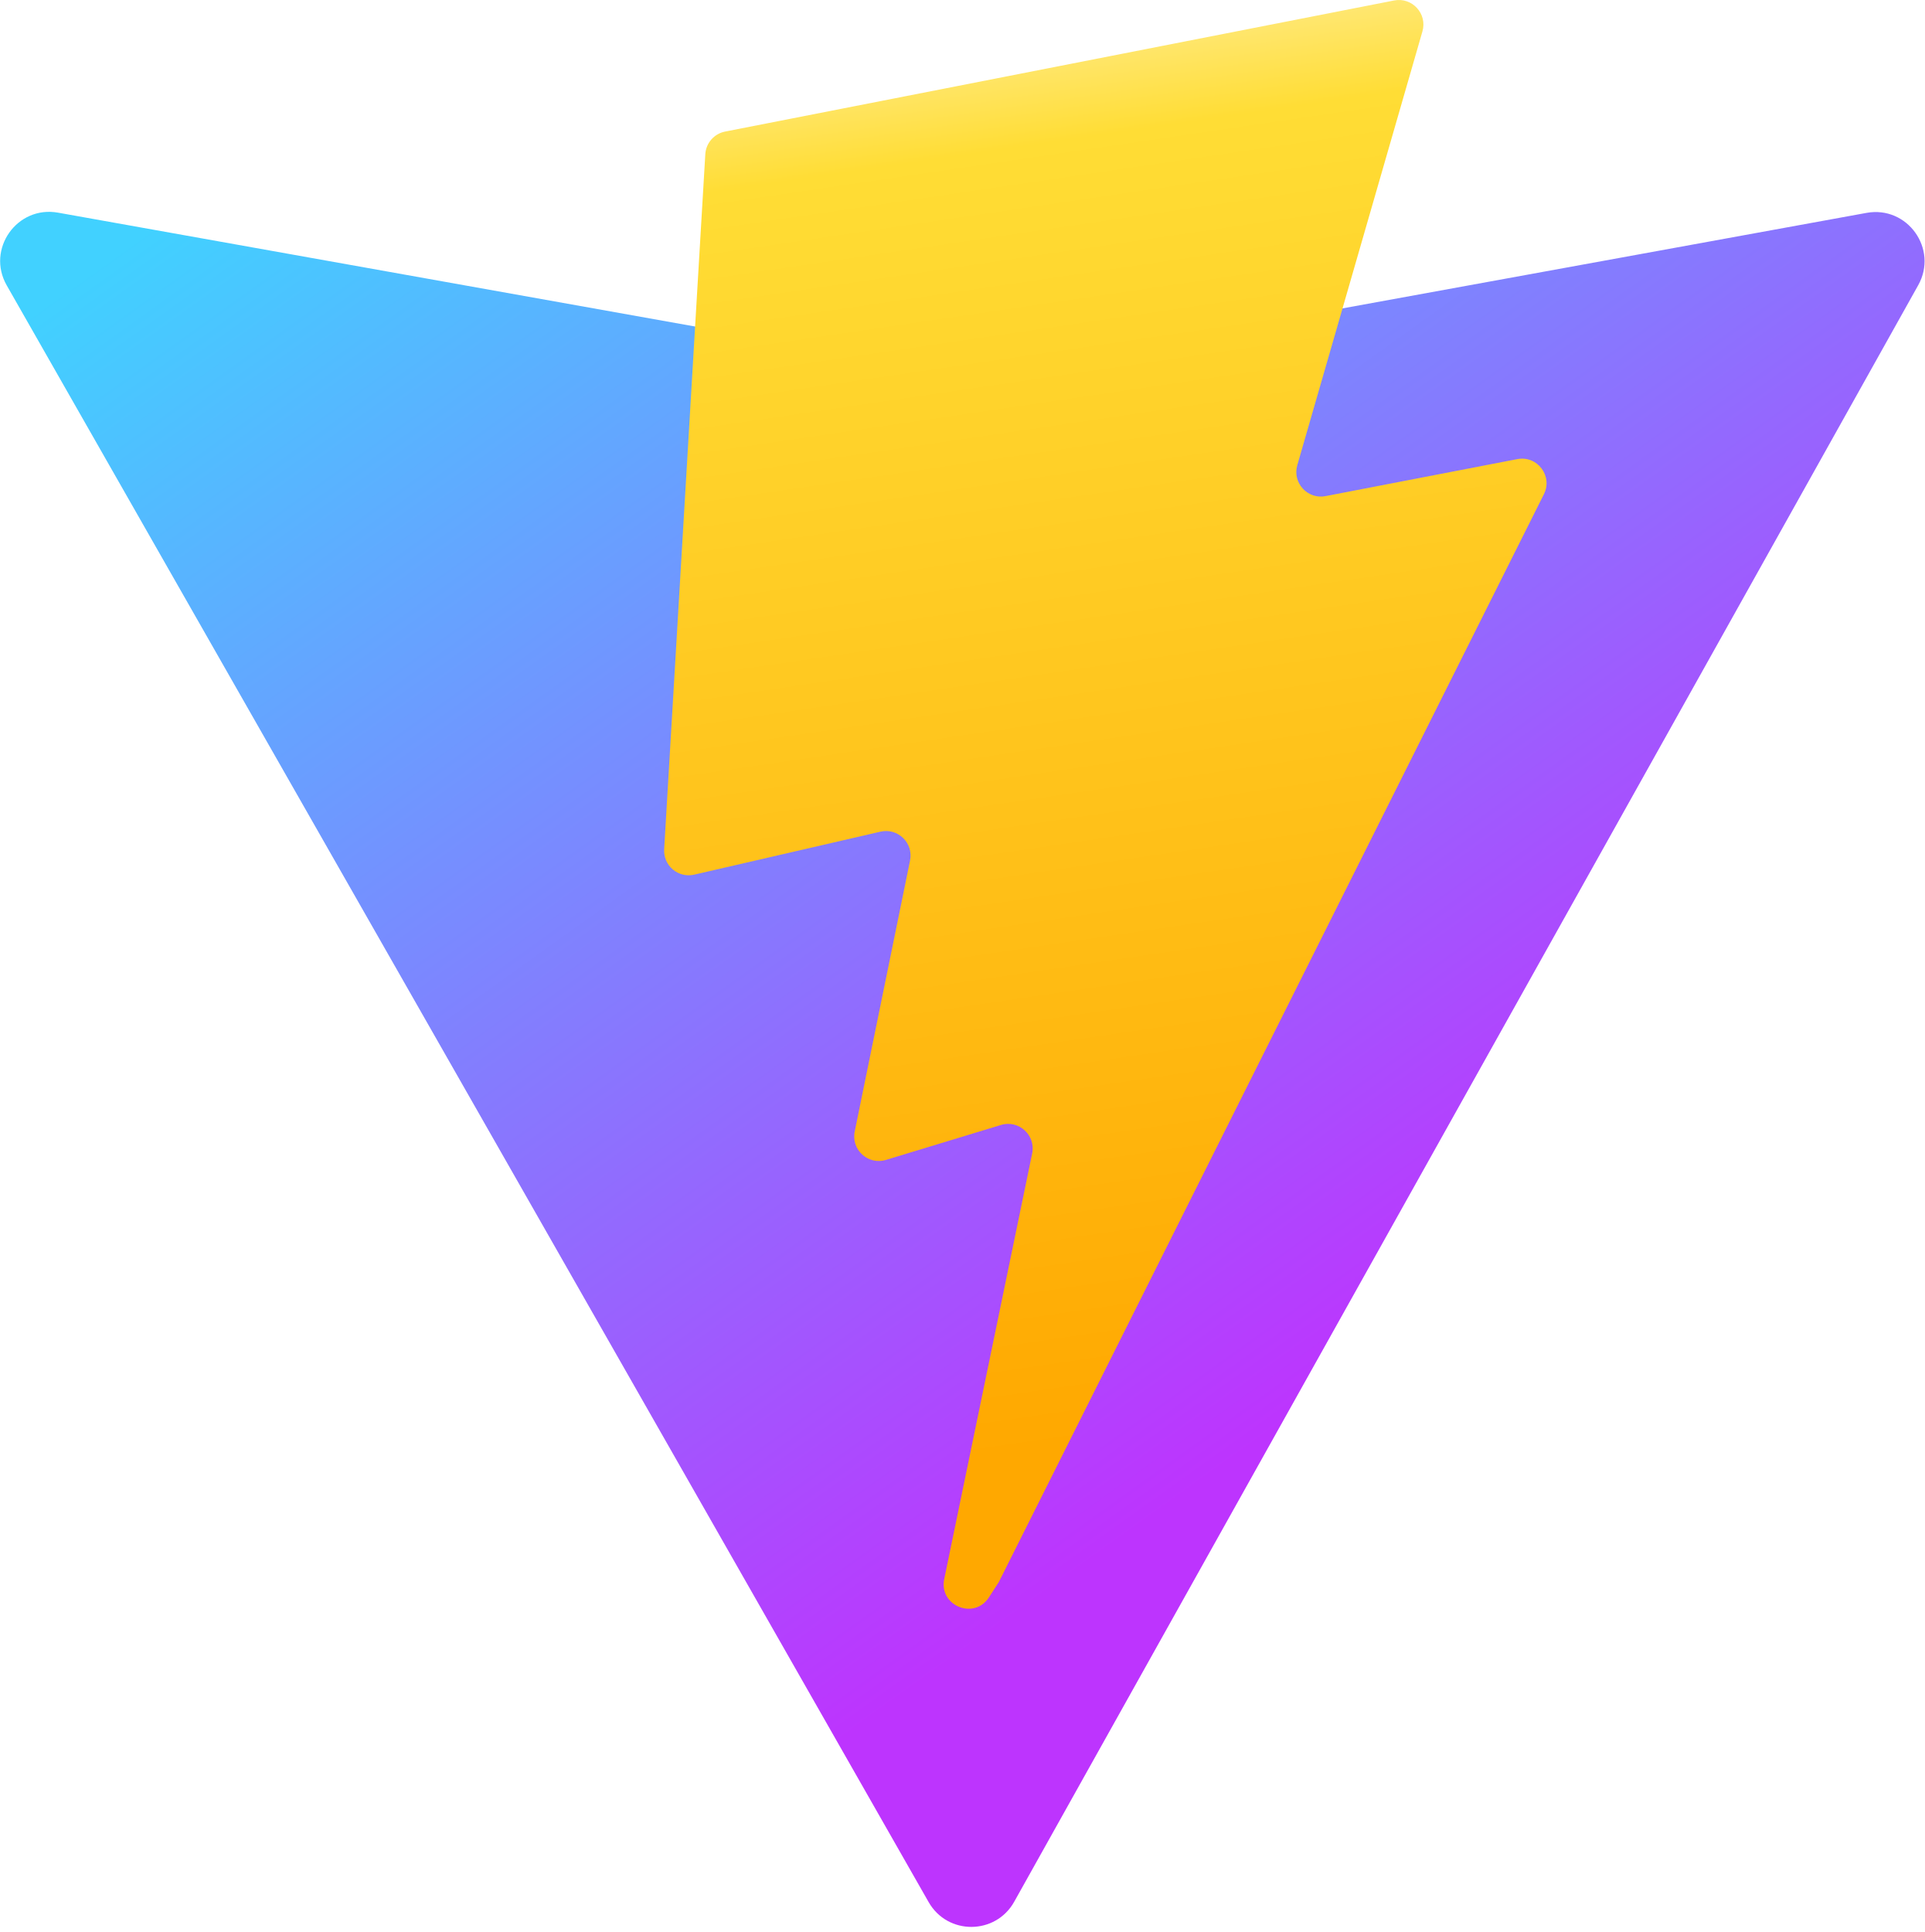
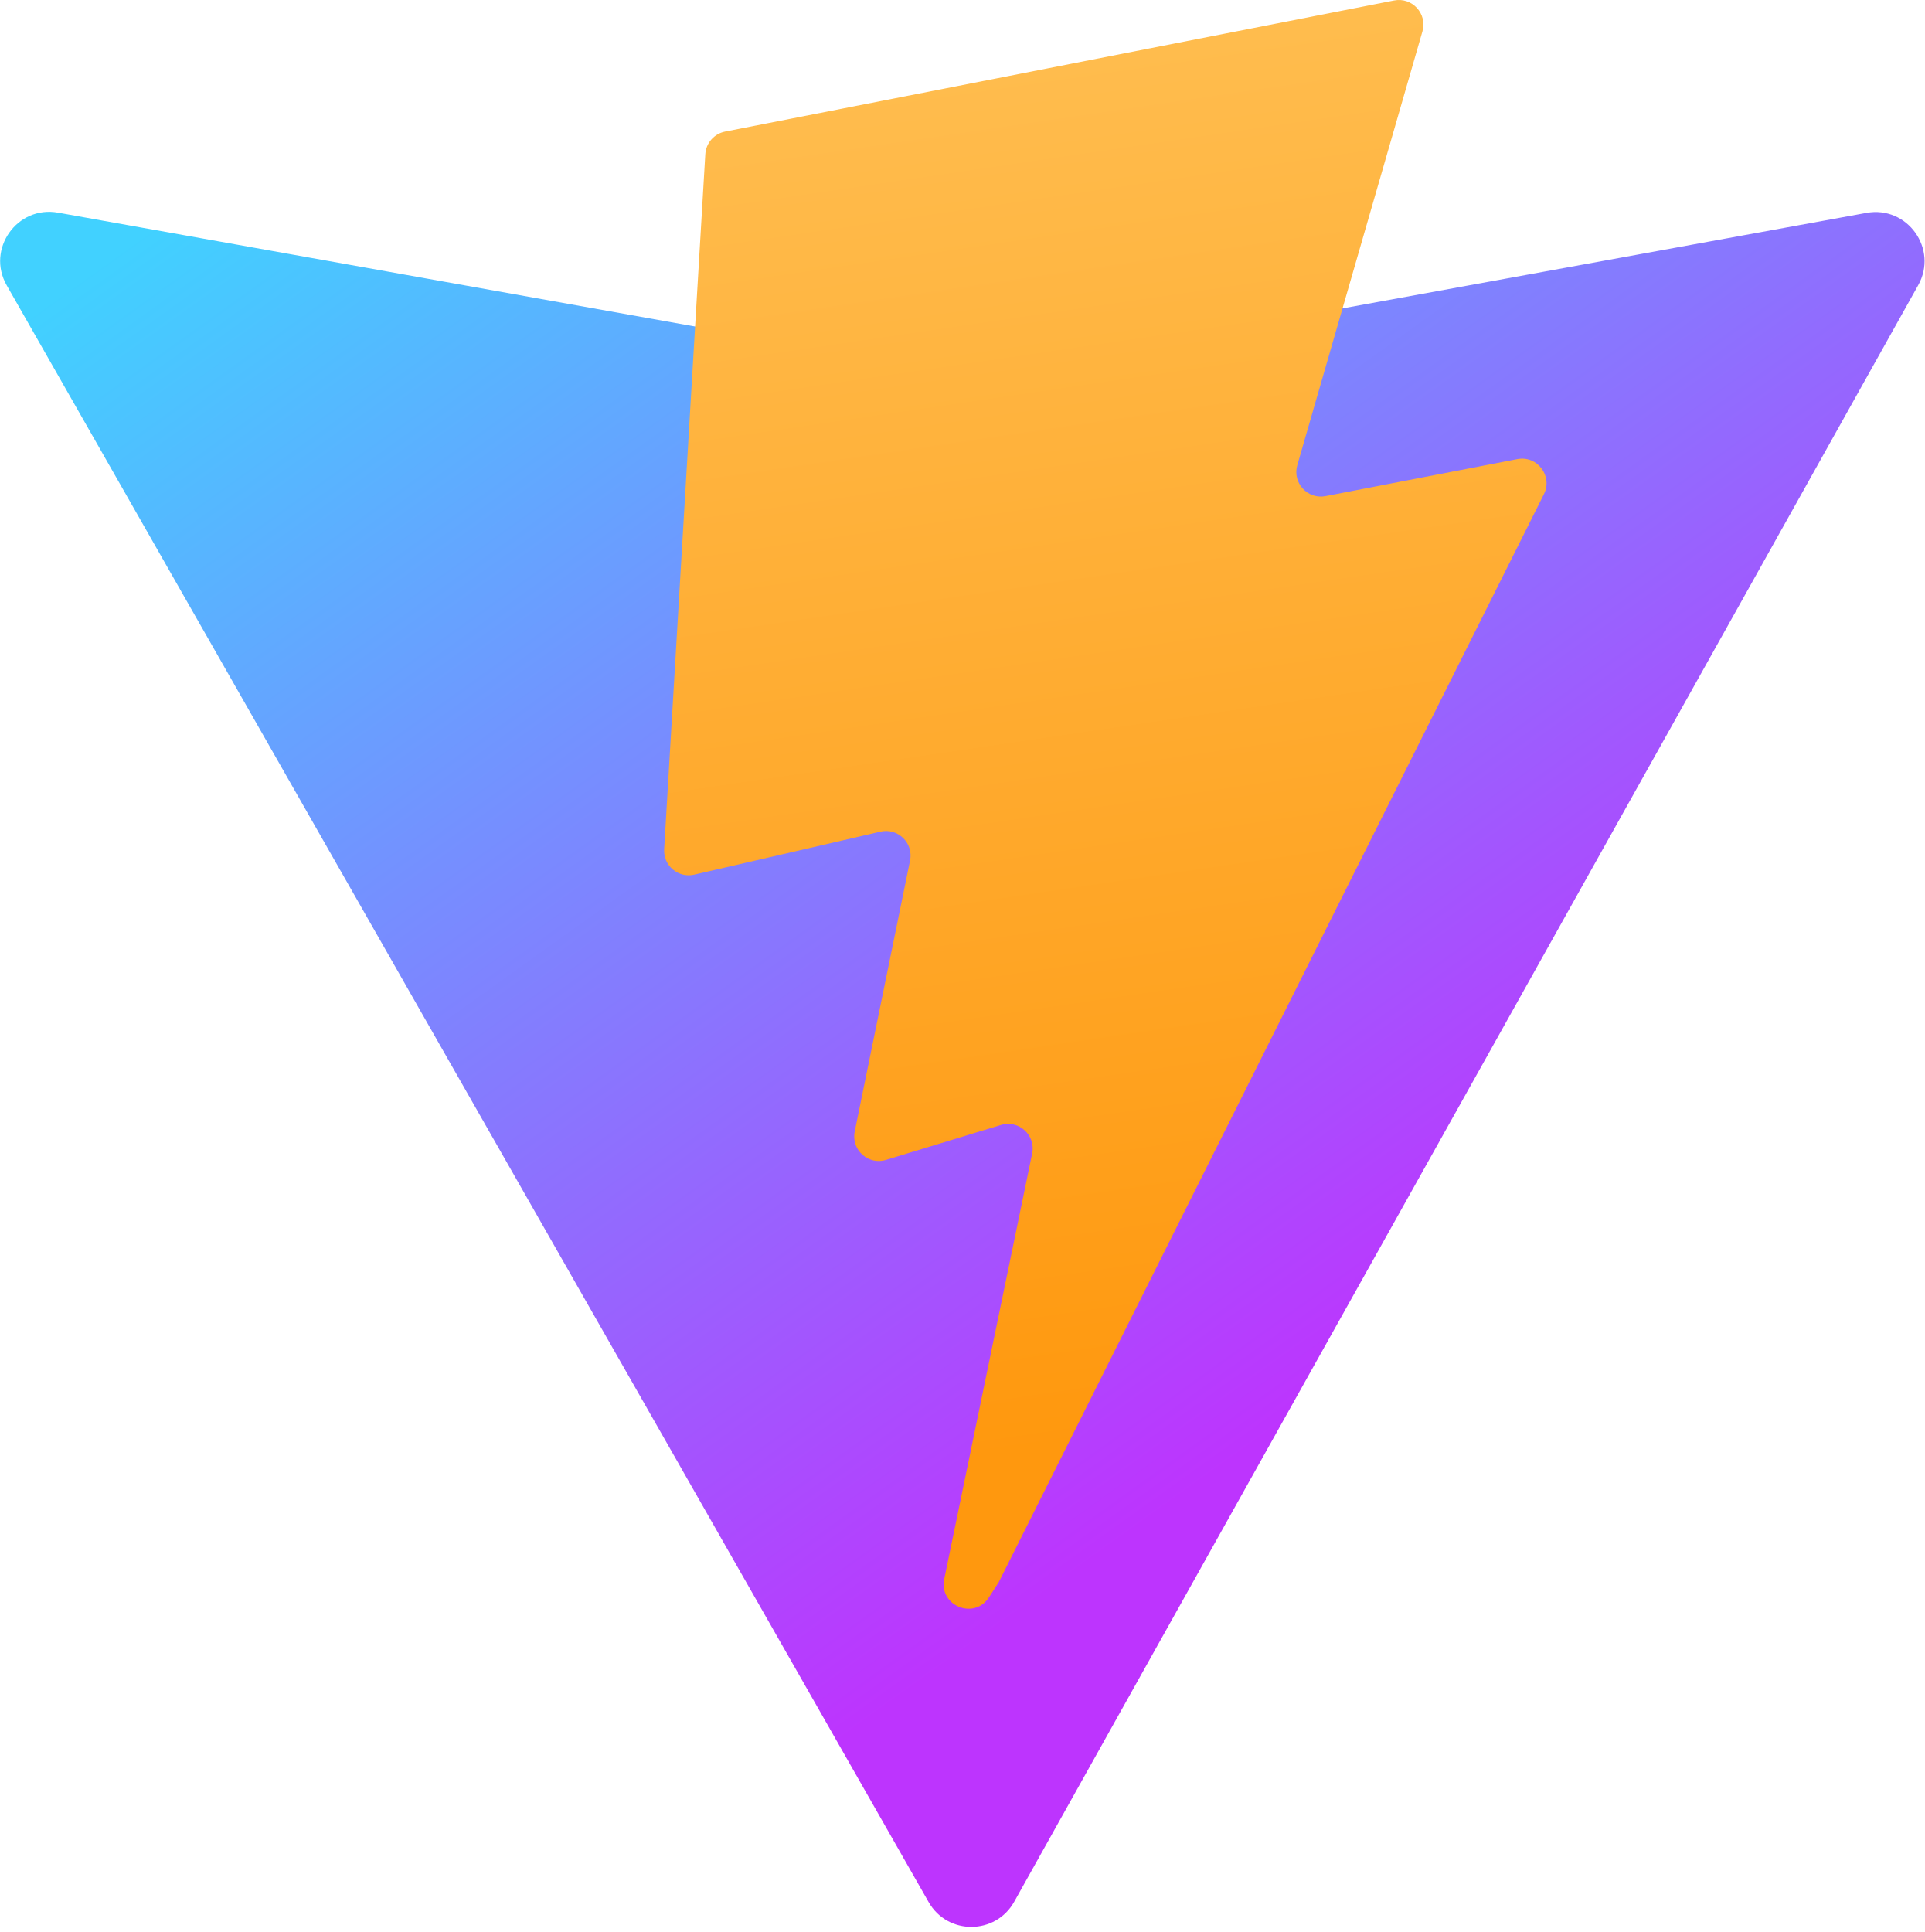
<svg xmlns="http://www.w3.org/2000/svg" aria-hidden="true" role="img" class="iconify iconify--logos" width="31.88" height="32" preserveAspectRatio="xMidYMid meet" viewBox="0 0 256 257">
  <defs>
-     <linearGradient id="IconifyId1813088fe1fbc01fb466" x1="-.828%" x2="57.636%" y1="7.652%" y2="78.411%">
+     <linearGradient id="IconifyId1813088fe1fbc0124" x1="-.828%" x2="57.636%" y1="7.652%" y2="78.411%">
      <stop offset="0%" stop-color="#41D1FF" />
      <stop offset="100%" stop-color="#BD34FE" />
    </linearGradient>
-     <linearGradient id="IconifyId1813088fe1fbc01fb467" x1="43.376%" x2="50.316%" y1="2.242%" y2="89.03%">
-       <stop offset="0%" stop-color="#FFEA83" />
-       <stop offset="8.333%" stop-color="#FFDD35" />
-       <stop offset="100%" stop-color="#FFA800" />
+     <linearGradient id="IconifyId1813088fe1fbc0125" x1="43.376%" x2="50.316%" y1="2.242%" y2="89.03%">
+       <stop offset="0%" stop-color="#FFBD4F" />
+       <stop offset="100%" stop-color="#FF980E" />
    </linearGradient>
  </defs>
-   <path fill="url(#IconifyId1813088fe1fbc01fb466)" d="M255.153 37.938L134.897 252.976c-2.483 4.44-8.862 4.466-11.382.048L.875 37.958c-2.746-4.814 1.371-10.646 6.827-9.67l120.385 21.517a6.537 6.537 0 0 0 2.322-.004l117.867-21.483c5.438-.991 9.574 4.796 6.877 9.62Z" />
-   <path fill="url(#IconifyId1813088fe1fbc01fb467)" d="M185.432.063L96.44 17.501a3.268 3.268 0 0 0-2.634 3.014l-5.474 92.456a3.268 3.268 0 0 0 3.997 3.378l24.777-5.718c2.318-.535 4.413 1.507 3.936 3.838l-7.361 36.047c-.495 2.426 1.782 4.5 4.151 3.78l15.304-4.649c2.372-.72 4.652 1.36 4.15 3.788l-11.698 56.621c-.732 3.542 3.979 5.473 5.943 2.437l1.313-2.028l72.516-144.72c1.215-2.423-.88-5.186-3.54-4.672l-25.505 4.922c-2.396.462-4.435-1.77-3.759-4.114l16.646-57.705c.677-2.35-1.37-4.583-3.769-4.113Z" />
+   <path fill="url(#IconifyId1813088fe1fbc0124)" d="M255.153 37.938L134.897 252.976c-2.483 4.44-8.862 4.466-11.382.048L.875 37.958c-2.746-4.814 1.371-10.646 6.827-9.67l120.385 21.517a6.537 6.537 0 0 0 2.322-.004l117.867-21.483c5.438-.991 9.574 4.796 6.877 9.62Z" />
+   <path fill="url(#IconifyId1813088fe1fbc0125)" d="M185.432.063L96.44 17.501a3.268 3.268 0 0 0-2.634 3.014l-5.474 92.456a3.268 3.268 0 0 0 3.997 3.378l24.777-5.718c2.318-.535 4.413 1.507 3.936 3.838l-7.361 36.047c-.495 2.426 1.782 4.5 4.151 3.78l15.304-4.649c2.372-.72 4.652 1.36 4.15 3.788l-11.698 56.621c-.732 3.542 3.979 5.473 5.943 2.437l1.313-2.028l72.516-144.72c1.215-2.423-.88-5.186-3.54-4.672l-25.505 4.922c-2.396.462-4.435-1.77-3.759-4.114l16.646-57.705c.677-2.35-1.37-4.583-3.769-4.113Z" />
</svg>
